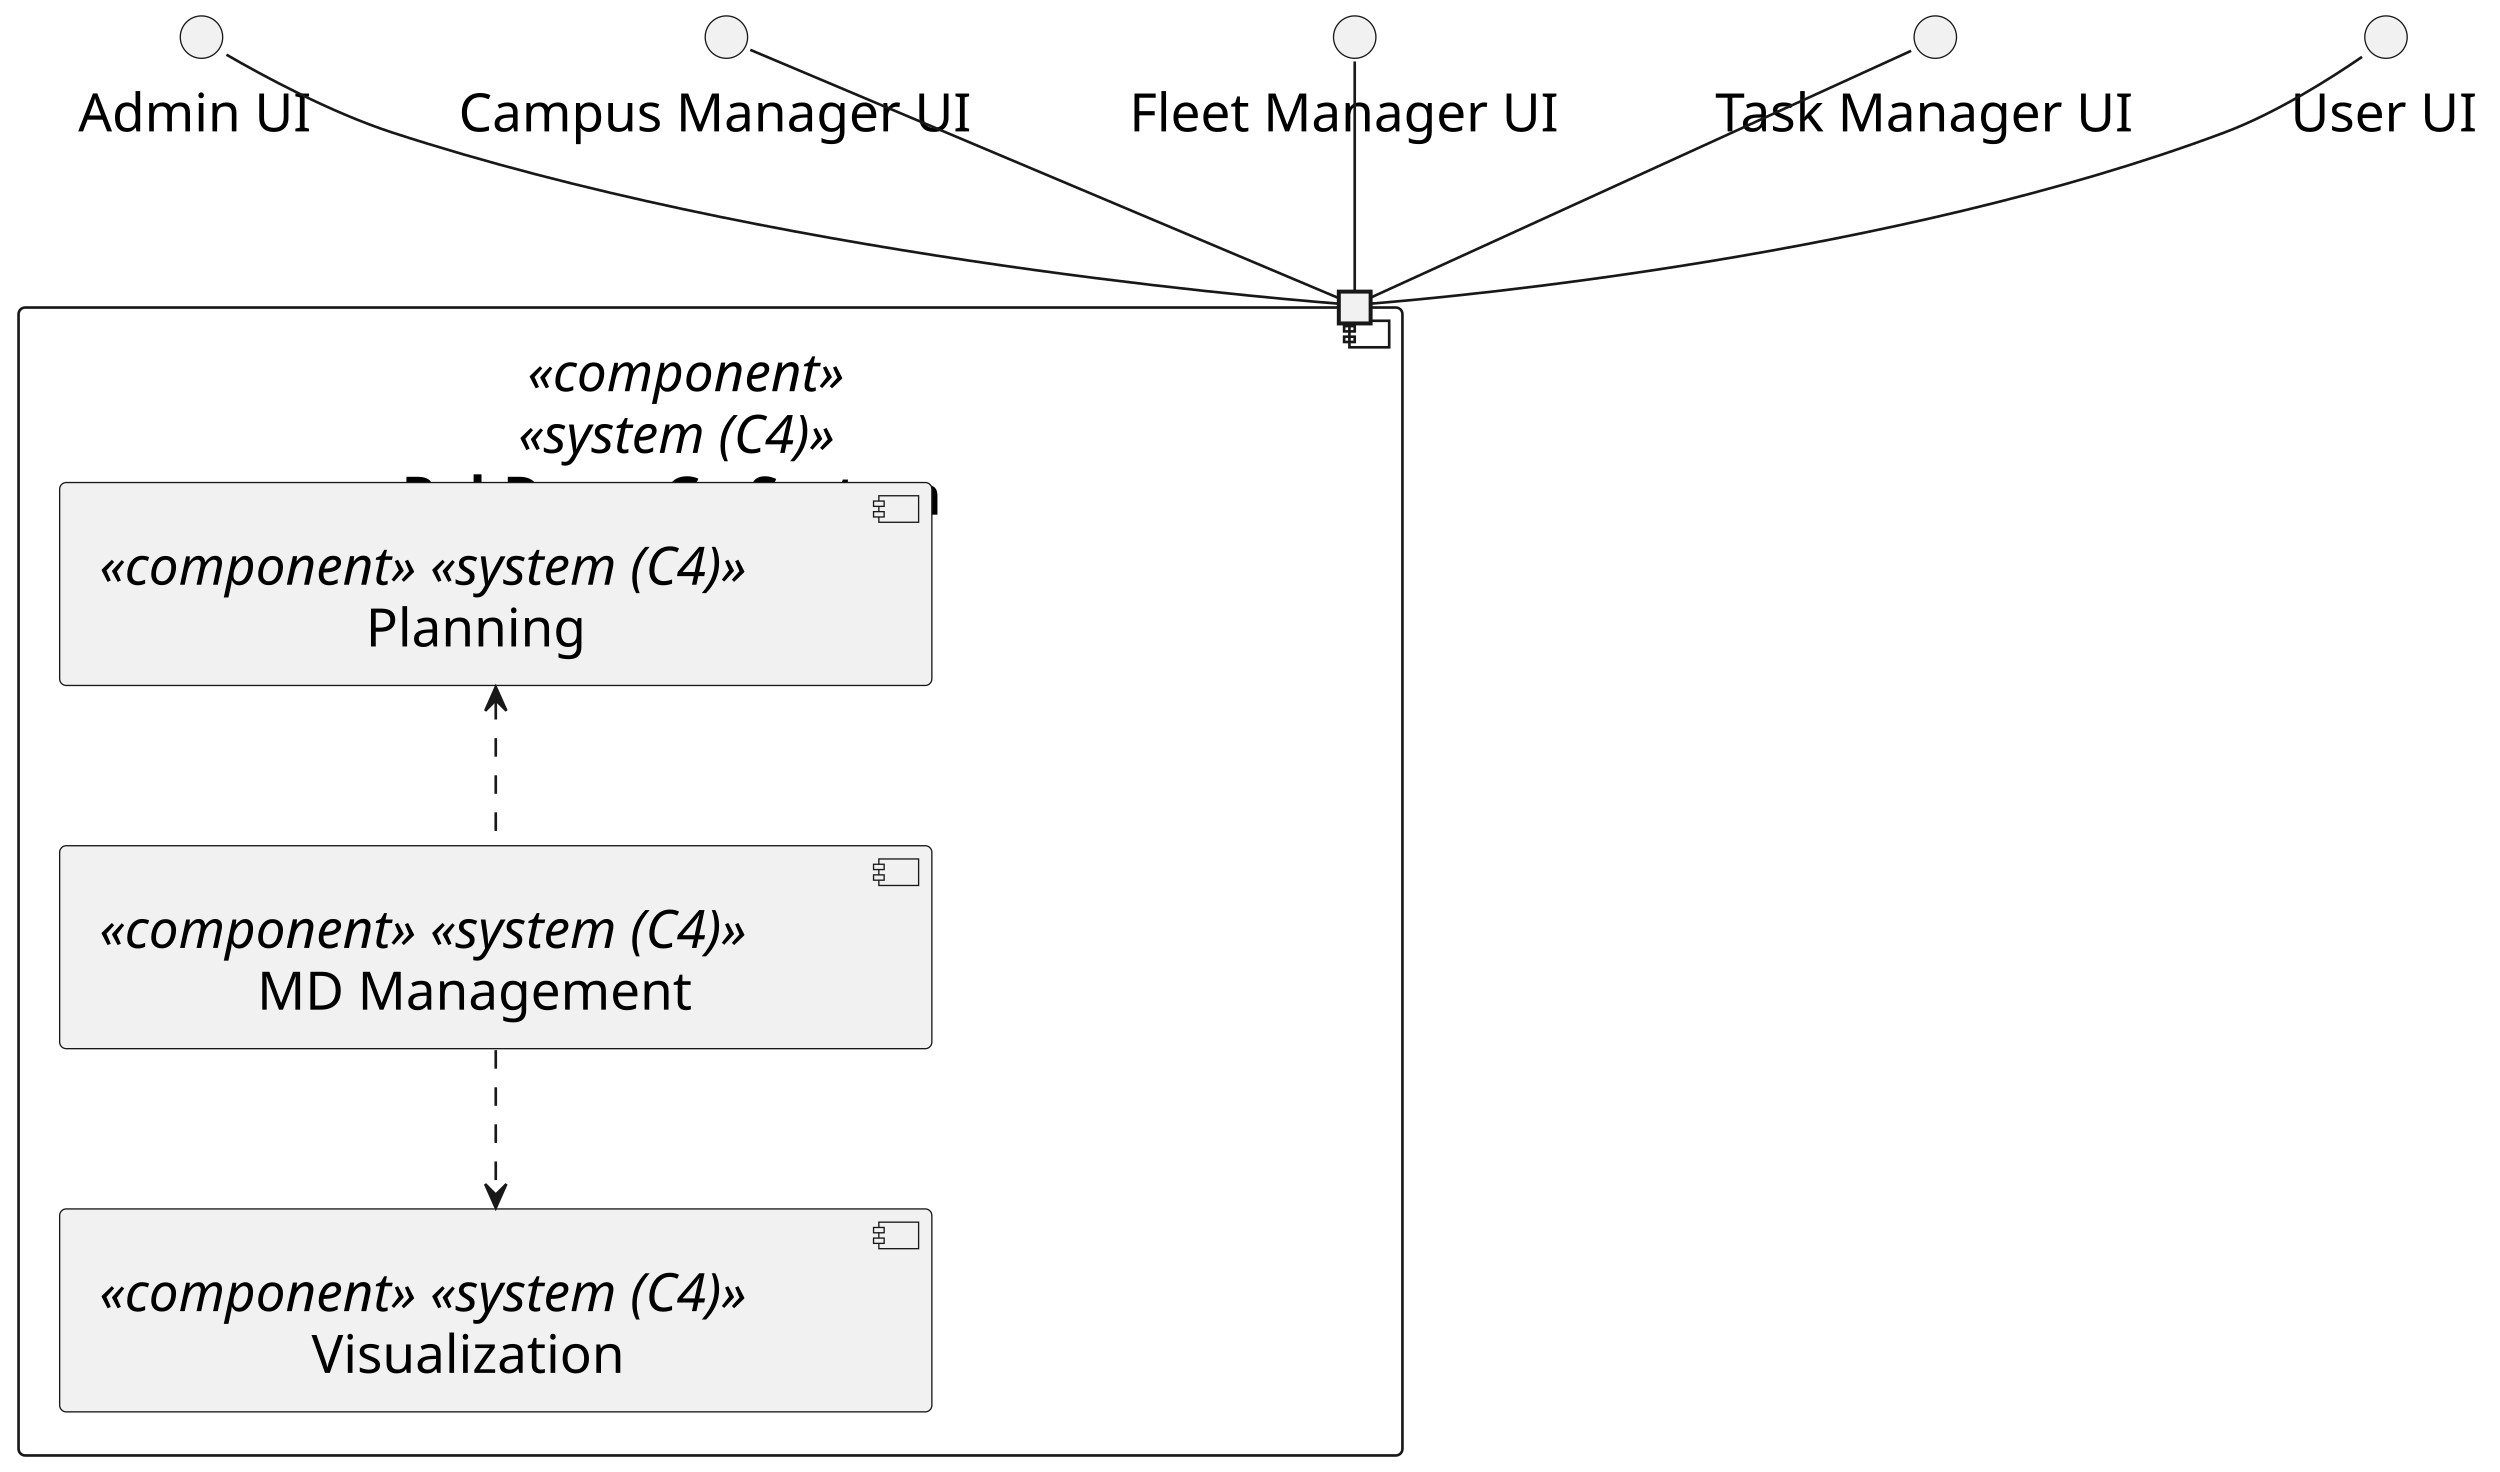
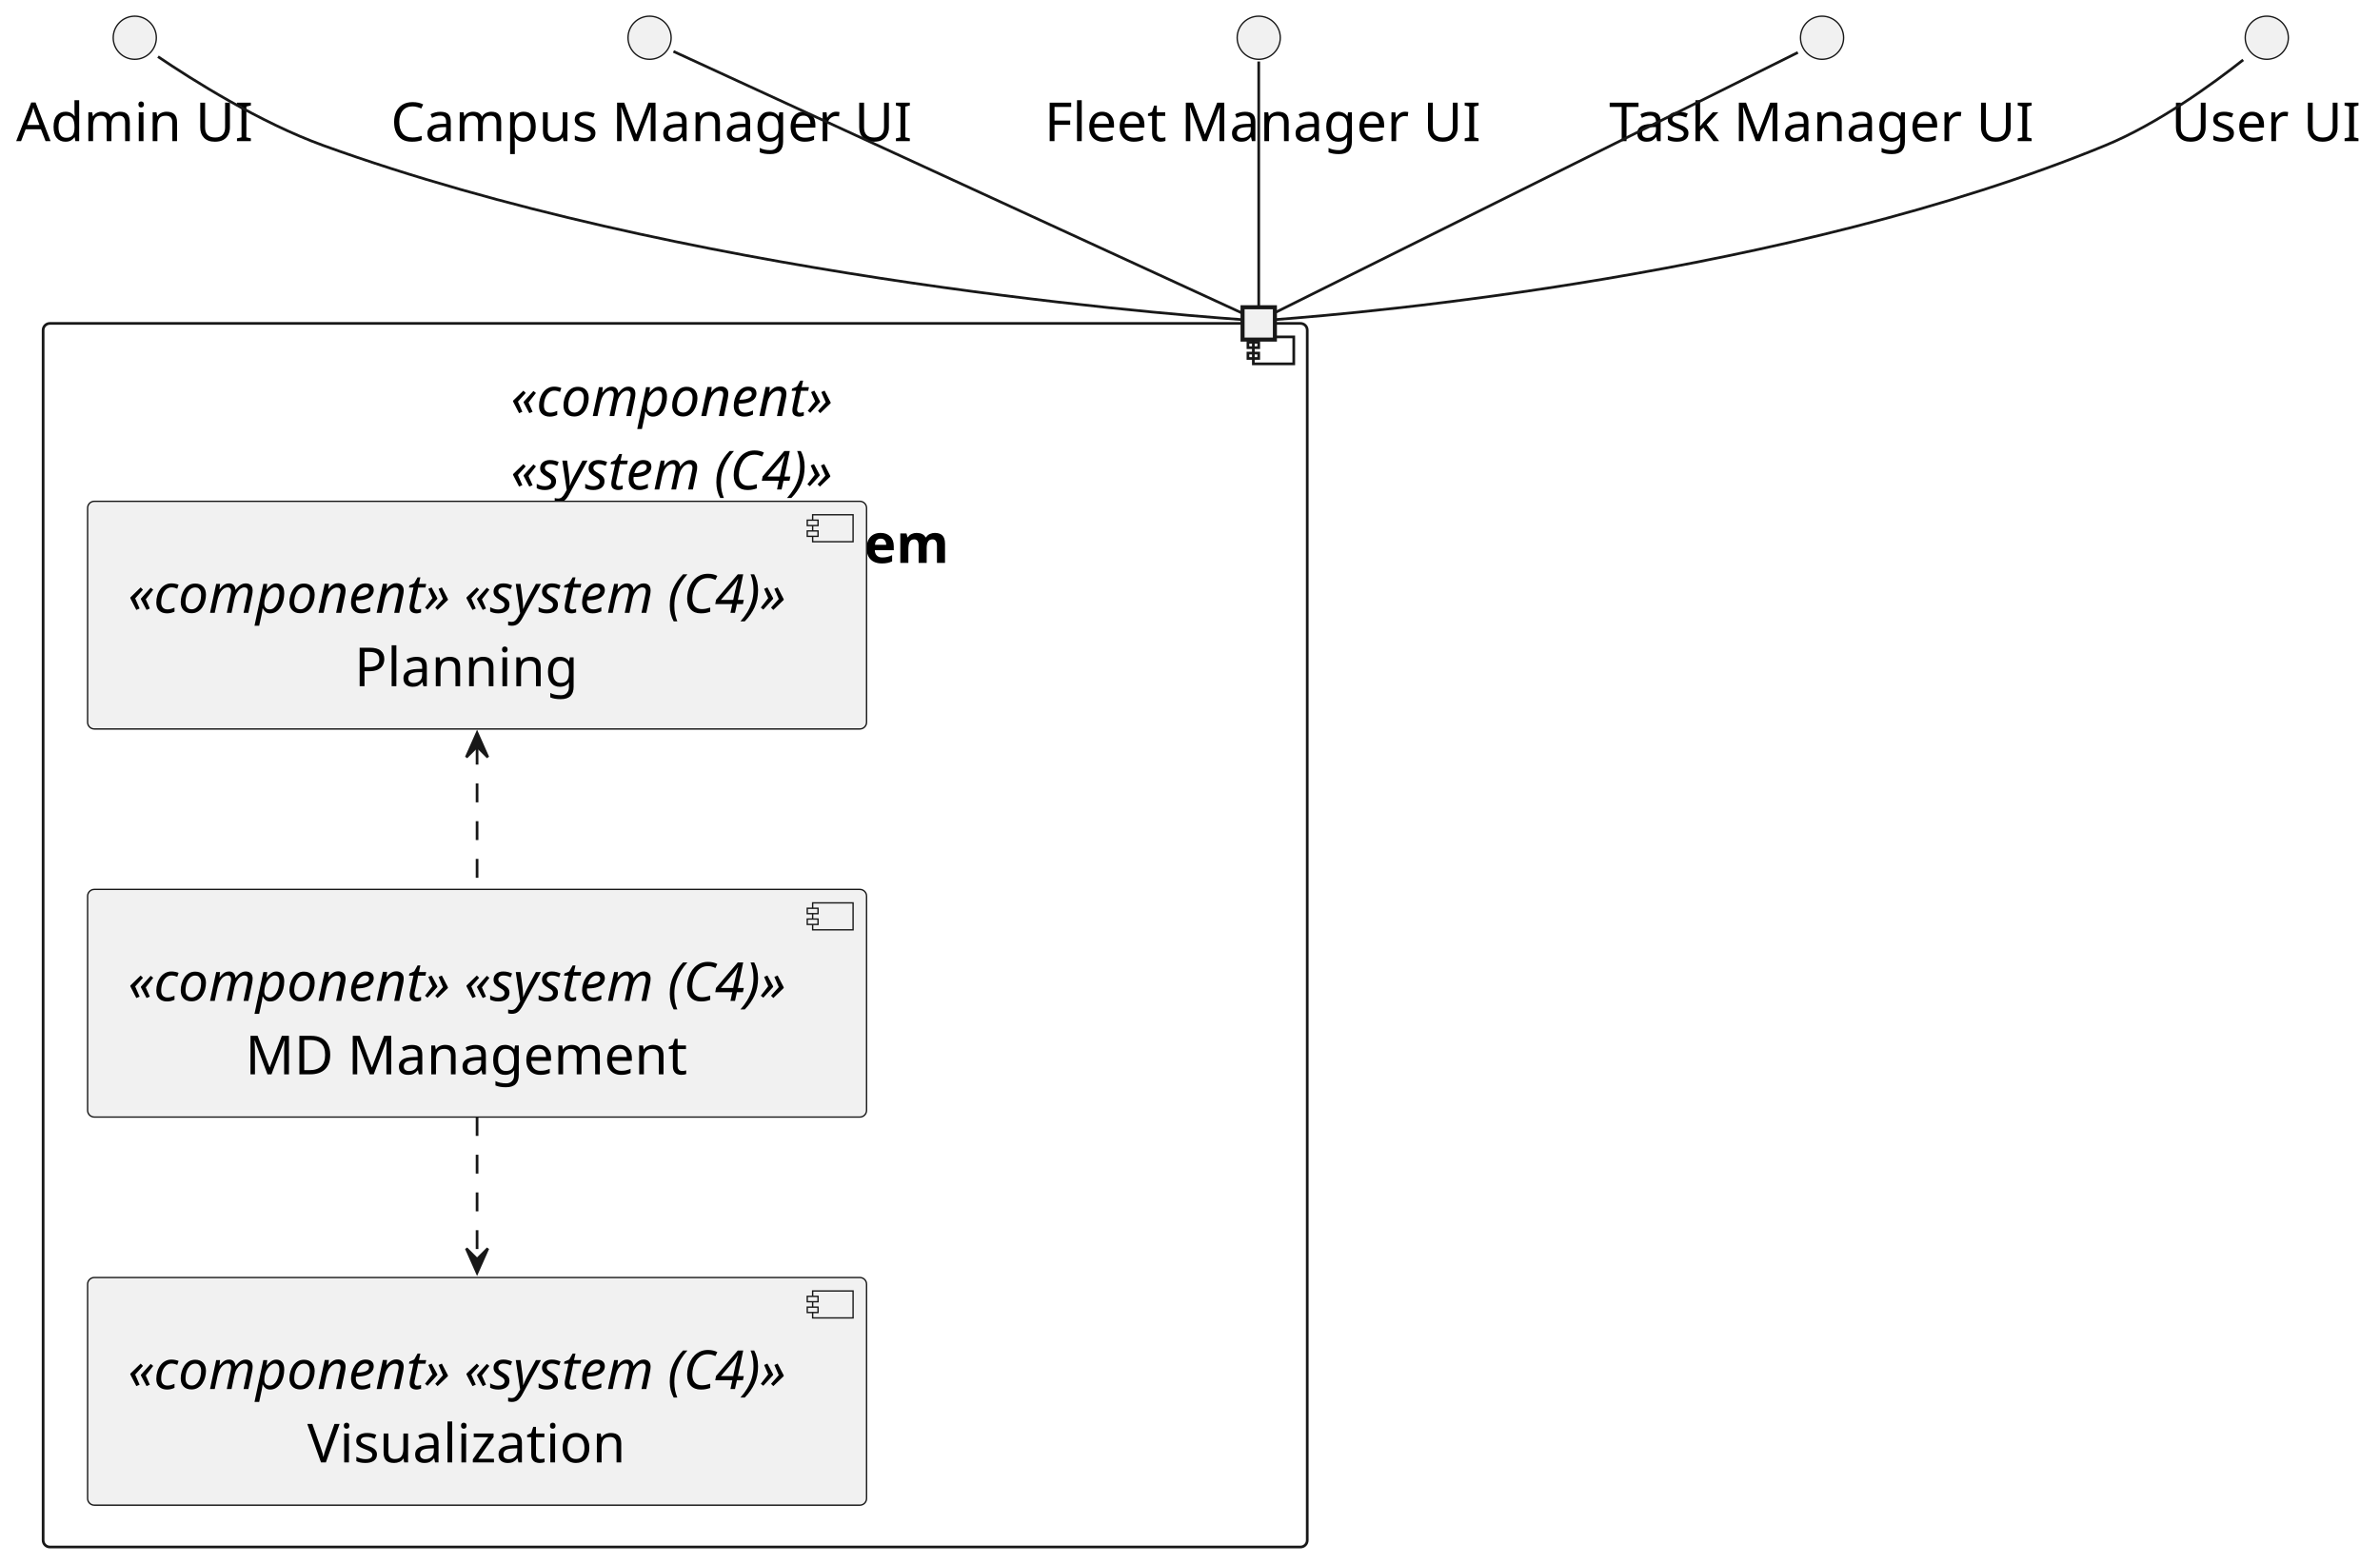
- <svg xmlns="http://www.w3.org/2000/svg" contentStyleType="text/css" height="555px" preserveAspectRatio="none" style="width:943px;height:555px;background:#FFFFFF;" version="1.1" viewBox="0 0 943 555" width="943px" zoomAndPan="magnify">
+ <svg xmlns="http://www.w3.org/2000/svg" contentStyleType="text/css" height="580px" preserveAspectRatio="none" style="width:883px;height:580px;background:#FFFFFF;" version="1.1" viewBox="0 0 883 580" width="883px" zoomAndPan="magnify">
  <defs />
  <g>
    <g id="cluster_RobDroneGo System">
-       <rect fill="none" height="433" rx="2.5" ry="2.5" style="stroke:#181818;stroke-width:1.0;" width="522" x="7" y="116" />
-       <rect fill="none" height="10" style="stroke:#181818;stroke-width:1.0;" width="15" x="509" y="121" />
-       <rect fill="none" height="2" style="stroke:#181818;stroke-width:1.0;" width="4" x="507" y="123" />
-       <rect fill="none" height="2" style="stroke:#181818;stroke-width:1.0;" width="4" x="507" y="127" />
-       <text fill="#000000" font-family="sans-serif" font-size="20" font-style="italic" lengthAdjust="spacing" textLength="138" x="199" y="147.565">«component»</text>
-       <text fill="#000000" font-family="sans-serif" font-size="20" font-style="italic" lengthAdjust="spacing" textLength="145" x="195.5" y="170.846">«system (C4)»</text>
-       <text fill="#000000" font-family="sans-serif" font-size="20" font-weight="bold" lengthAdjust="spacing" textLength="233" x="151.5" y="194.127">RobDroneGo System</text>
+       <rect fill="none" height="454" rx="2.5" ry="2.5" style="stroke:#181818;stroke-width:1.0;" width="469" x="16" y="120" />
+       <rect fill="none" height="10" style="stroke:#181818;stroke-width:1.0;" width="15" x="465" y="125" />
+       <rect fill="none" height="2" style="stroke:#181818;stroke-width:1.0;" width="4" x="463" y="127" />
+       <rect fill="none" height="2" style="stroke:#181818;stroke-width:1.0;" width="4" x="463" y="131" />
+       <text fill="#000000" font-family="sans-serif" font-size="20" font-style="italic" lengthAdjust="spacing" textLength="122" x="189.5" y="154.38">«component»</text>
+       <text fill="#000000" font-family="sans-serif" font-size="20" font-style="italic" lengthAdjust="spacing" textLength="122" x="189.5" y="181.62">«system (C4)»</text>
+       <text fill="#000000" font-family="sans-serif" font-size="20" font-weight="bold" lengthAdjust="spacing" textLength="204" x="148.5" y="208.86">RobDroneGo System</text>
    </g>
-     <text fill="#000000" font-family="sans-serif" font-size="20" lengthAdjust="spacing" textLength="6" x="508" y="93.283"> </text>
-     <rect fill="#F1F1F1" height="12" style="stroke:#181818;stroke-width:1.5;" width="12" x="505" y="110" />
+     <text fill="#000000" font-family="sans-serif" font-size="20" lengthAdjust="spacing" textLength="5" x="464.5" y="96.14"> </text>
+     <rect fill="#F1F1F1" height="12" style="stroke:#181818;stroke-width:1.5;" width="12" x="461" y="114" />
    <g id="elem_V">
-       <rect fill="#F1F1F1" height="76.562" rx="2.5" ry="2.5" style="stroke:#181818;stroke-width:0.5;" width="329" x="22.5" y="456" />
-       <rect fill="#F1F1F1" height="10" style="stroke:#181818;stroke-width:0.5;" width="15" x="331.5" y="461" />
-       <rect fill="#F1F1F1" height="2" style="stroke:#181818;stroke-width:0.5;" width="4" x="329.5" y="463" />
-       <rect fill="#F1F1F1" height="2" style="stroke:#181818;stroke-width:0.5;" width="4" x="329.5" y="467" />
-       <text fill="#000000" font-family="sans-serif" font-size="20" font-style="italic" lengthAdjust="spacing" textLength="289" x="37.5" y="494.565">«component» «system (C4)»</text>
-       <text fill="#000000" font-family="sans-serif" font-size="20" lengthAdjust="spacing" textLength="129" x="117.5" y="517.846">Visualization</text>
+       <rect fill="#F1F1F1" height="84.48" rx="2.5" ry="2.5" style="stroke:#181818;stroke-width:0.5;" width="289" x="32.5" y="474" />
+       <rect fill="#F1F1F1" height="10" style="stroke:#181818;stroke-width:0.5;" width="15" x="301.5" y="479" />
+       <rect fill="#F1F1F1" height="2" style="stroke:#181818;stroke-width:0.5;" width="4" x="299.5" y="481" />
+       <rect fill="#F1F1F1" height="2" style="stroke:#181818;stroke-width:0.5;" width="4" x="299.5" y="485" />
+       <text fill="#000000" font-family="sans-serif" font-size="20" font-style="italic" lengthAdjust="spacing" textLength="249" x="47.5" y="515.38">«component» «system (C4)»</text>
+       <text fill="#000000" font-family="sans-serif" font-size="20" lengthAdjust="spacing" textLength="116" x="114" y="542.62">Visualization</text>
    </g>
    <g id="elem_MDM">
-       <rect fill="#F1F1F1" height="76.562" rx="2.5" ry="2.5" style="stroke:#181818;stroke-width:0.5;" width="329" x="22.5" y="319" />
-       <rect fill="#F1F1F1" height="10" style="stroke:#181818;stroke-width:0.5;" width="15" x="331.5" y="324" />
-       <rect fill="#F1F1F1" height="2" style="stroke:#181818;stroke-width:0.5;" width="4" x="329.5" y="326" />
-       <rect fill="#F1F1F1" height="2" style="stroke:#181818;stroke-width:0.5;" width="4" x="329.5" y="330" />
-       <text fill="#000000" font-family="sans-serif" font-size="20" font-style="italic" lengthAdjust="spacing" textLength="289" x="37.5" y="357.565">«component» «system (C4)»</text>
-       <text fill="#000000" font-family="sans-serif" font-size="20" lengthAdjust="spacing" textLength="170" x="97" y="380.846">MD Management</text>
+       <rect fill="#F1F1F1" height="84.48" rx="2.5" ry="2.5" style="stroke:#181818;stroke-width:0.5;" width="289" x="32.5" y="330" />
+       <rect fill="#F1F1F1" height="10" style="stroke:#181818;stroke-width:0.5;" width="15" x="301.5" y="335" />
+       <rect fill="#F1F1F1" height="2" style="stroke:#181818;stroke-width:0.5;" width="4" x="299.5" y="337" />
+       <rect fill="#F1F1F1" height="2" style="stroke:#181818;stroke-width:0.5;" width="4" x="299.5" y="341" />
+       <text fill="#000000" font-family="sans-serif" font-size="20" font-style="italic" lengthAdjust="spacing" textLength="249" x="47.5" y="371.38">«component» «system (C4)»</text>
+       <text fill="#000000" font-family="sans-serif" font-size="20" lengthAdjust="spacing" textLength="162" x="91" y="398.62">MD Management</text>
    </g>
    <g id="elem_P">
-       <rect fill="#F1F1F1" height="76.562" rx="2.5" ry="2.5" style="stroke:#181818;stroke-width:0.5;" width="329" x="22.5" y="182" />
-       <rect fill="#F1F1F1" height="10" style="stroke:#181818;stroke-width:0.5;" width="15" x="331.5" y="187" />
-       <rect fill="#F1F1F1" height="2" style="stroke:#181818;stroke-width:0.5;" width="4" x="329.5" y="189" />
-       <rect fill="#F1F1F1" height="2" style="stroke:#181818;stroke-width:0.5;" width="4" x="329.5" y="193" />
-       <text fill="#000000" font-family="sans-serif" font-size="20" font-style="italic" lengthAdjust="spacing" textLength="289" x="37.5" y="220.565">«component» «system (C4)»</text>
-       <text fill="#000000" font-family="sans-serif" font-size="20" lengthAdjust="spacing" textLength="88" x="138" y="243.846">Planning</text>
+       <rect fill="#F1F1F1" height="84.48" rx="2.5" ry="2.5" style="stroke:#181818;stroke-width:0.5;" width="289" x="32.5" y="186" />
+       <rect fill="#F1F1F1" height="10" style="stroke:#181818;stroke-width:0.5;" width="15" x="301.5" y="191" />
+       <rect fill="#F1F1F1" height="2" style="stroke:#181818;stroke-width:0.5;" width="4" x="299.5" y="193" />
+       <rect fill="#F1F1F1" height="2" style="stroke:#181818;stroke-width:0.5;" width="4" x="299.5" y="197" />
+       <text fill="#000000" font-family="sans-serif" font-size="20" font-style="italic" lengthAdjust="spacing" textLength="249" x="47.5" y="227.38">«component» «system (C4)»</text>
+       <text fill="#000000" font-family="sans-serif" font-size="20" lengthAdjust="spacing" textLength="81" x="131.5" y="254.62">Planning</text>
    </g>
    <g id="elem_AUI">
-       <ellipse cx="76" cy="14" fill="#F1F1F1" rx="8" ry="8" style="stroke:#181818;stroke-width:0.5;" />
-       <text fill="#000000" font-family="sans-serif" font-size="20" lengthAdjust="spacing" textLength="93" x="29.5" y="49.565">Admin UI</text>
+       <ellipse cx="50" cy="14" fill="#F1F1F1" rx="8" ry="8" style="stroke:#181818;stroke-width:0.5;" />
+       <text fill="#000000" font-family="sans-serif" font-size="20" lengthAdjust="spacing" textLength="88" x="6" y="52.38">Admin UI</text>
    </g>
    <g id="elem_CUI">
-       <ellipse cx="274" cy="14" fill="#F1F1F1" rx="8" ry="8" style="stroke:#181818;stroke-width:0.5;" />
-       <text fill="#000000" font-family="sans-serif" font-size="20" lengthAdjust="spacing" textLength="202" x="173" y="49.565">Campus Manager UI</text>
+       <ellipse cx="241" cy="14" fill="#F1F1F1" rx="8" ry="8" style="stroke:#181818;stroke-width:0.5;" />
+       <text fill="#000000" font-family="sans-serif" font-size="20" lengthAdjust="spacing" textLength="192" x="145" y="52.38">Campus Manager UI</text>
    </g>
    <g id="elem_FUI">
-       <ellipse cx="511" cy="14" fill="#F1F1F1" rx="8" ry="8" style="stroke:#181818;stroke-width:0.5;" />
-       <text fill="#000000" font-family="sans-serif" font-size="20" lengthAdjust="spacing" textLength="170" x="426" y="49.565">Fleet Manager UI</text>
+       <ellipse cx="467" cy="14" fill="#F1F1F1" rx="8" ry="8" style="stroke:#181818;stroke-width:0.5;" />
+       <text fill="#000000" font-family="sans-serif" font-size="20" lengthAdjust="spacing" textLength="159" x="387.5" y="52.38">Fleet Manager UI</text>
    </g>
    <g id="elem_TUI">
-       <ellipse cx="730" cy="14" fill="#F1F1F1" rx="8" ry="8" style="stroke:#181818;stroke-width:0.5;" />
-       <text fill="#000000" font-family="sans-serif" font-size="20" lengthAdjust="spacing" textLength="166" x="647" y="49.565">Task Manager UI</text>
+       <ellipse cx="676" cy="14" fill="#F1F1F1" rx="8" ry="8" style="stroke:#181818;stroke-width:0.5;" />
+       <text fill="#000000" font-family="sans-serif" font-size="20" lengthAdjust="spacing" textLength="158" x="597" y="52.38">Task Manager UI</text>
    </g>
    <g id="elem_UUI">
-       <ellipse cx="900" cy="14" fill="#F1F1F1" rx="8" ry="8" style="stroke:#181818;stroke-width:0.5;" />
-       <text fill="#000000" font-family="sans-serif" font-size="20" lengthAdjust="spacing" textLength="72" x="864" y="49.565">User UI</text>
+       <ellipse cx="841" cy="14" fill="#F1F1F1" rx="8" ry="8" style="stroke:#181818;stroke-width:0.5;" />
+       <text fill="#000000" font-family="sans-serif" font-size="20" lengthAdjust="spacing" textLength="71" x="805.5" y="52.38">User UI</text>
    </g>
    <g id="link_MDM_V">
-       <path d="M187,396.11 C187,412.93 187,432.87 187,450.3 " fill="none" id="MDM-to-V" style="stroke:#181818;stroke-width:1.0;stroke-dasharray:7.0,7.0;" />
-       <polygon fill="#181818" points="187,455.63,191,446.63,187,450.63,183,446.63,187,455.63" style="stroke:#181818;stroke-width:1.0;" />
+       <path d="M177,414.45 C177,431.08 177,450.33 177,467.51 " fill="none" id="MDM-to-V" style="stroke:#181818;stroke-width:1.0;stroke-dasharray:7.0,7.0;" />
+       <polygon fill="#181818" points="177,472.23,181,463.23,177,467.23,173,463.23,177,472.23" style="stroke:#181818;stroke-width:1.0;" />
    </g>
    <g id="link_P_MDM">
-       <path d="M187,264.42 C187,281.83 187,301.77 187,318.63 " fill="none" id="P-backto-MDM" style="stroke:#181818;stroke-width:1.0;stroke-dasharray:7.0,7.0;" />
-       <polygon fill="#181818" points="187,259.11,183.026,268.121,187.014,264.11,191.026,268.099,187,259.11" style="stroke:#181818;stroke-width:1.0;" />
+       <path d="M177,276.69 C177,293.89 177,313.14 177,329.74 " fill="none" id="P-backto-MDM" style="stroke:#181818;stroke-width:1.0;stroke-dasharray:7.0,7.0;" />
+       <polygon fill="#181818" points="177,271.97,173,280.97,177,276.97,181,280.97,177,271.97" style="stroke:#181818;stroke-width:1.0;" />
    </g>
    <g id="link_AUI_P1">
-       <path d="M85.43,20.63 C98.86,28.41 124.48,42.34 148,50 C288.02,95.6 469.45,111.73 504.86,114.54 " fill="none" id="AUI-P1" style="stroke:#181818;stroke-width:1.0;" />
+       <path d="M58.62,21.02 C71.41,29.67 96.45,45.49 120,54 C252,101.7 425.51,116.07 460.64,118.58 " fill="none" id="AUI-P1" style="stroke:#181818;stroke-width:1.0;" />
    </g>
    <g id="link_CUI_P1">
-       <path d="M283,18.8 C321.56,35.07 472.29,98.67 504.8,112.38 " fill="none" id="CUI-P1" style="stroke:#181818;stroke-width:1.0;" />
+       <path d="M249.86,19.08 C286.91,36.13 428.98,101.51 460.7,116.1 " fill="none" id="CUI-P1" style="stroke:#181818;stroke-width:1.0;" />
    </g>
    <g id="link_FUI_P1">
-       <path d="M511,23.18 C511,42.96 511,92.95 511,109.55 " fill="none" id="FUI-P1" style="stroke:#181818;stroke-width:1.0;" />
+       <path d="M467,22.82 C467,43.04 467,96.66 467,113.72 " fill="none" id="FUI-P1" style="stroke:#181818;stroke-width:1.0;" />
    </g>
    <g id="link_TUI_P1">
-       <path d="M720.87,19.17 C684.12,35.95 547.53,98.32 517.05,112.24 " fill="none" id="TUI-P1" style="stroke:#181818;stroke-width:1.0;" />
+       <path d="M667.02,19.47 C631.7,37.04 502.86,101.16 473.14,115.94 " fill="none" id="TUI-P1" style="stroke:#181818;stroke-width:1.0;" />
    </g>
    <g id="link_UUI_P1">
-       <path d="M890.96,21.45 C879.44,29.37 858.67,42.64 839,50 C714.5,96.62 550.28,111.85 517.02,114.54 " fill="none" id="UUI-P1" style="stroke:#181818;stroke-width:1.0;" />
+       <path d="M832.24,22.22 C821.05,31.06 800.76,45.87 781,54 C663.62,102.29 506.25,116.12 473.23,118.57 " fill="none" id="UUI-P1" style="stroke:#181818;stroke-width:1.0;" />
    </g>
  </g>
</svg>
